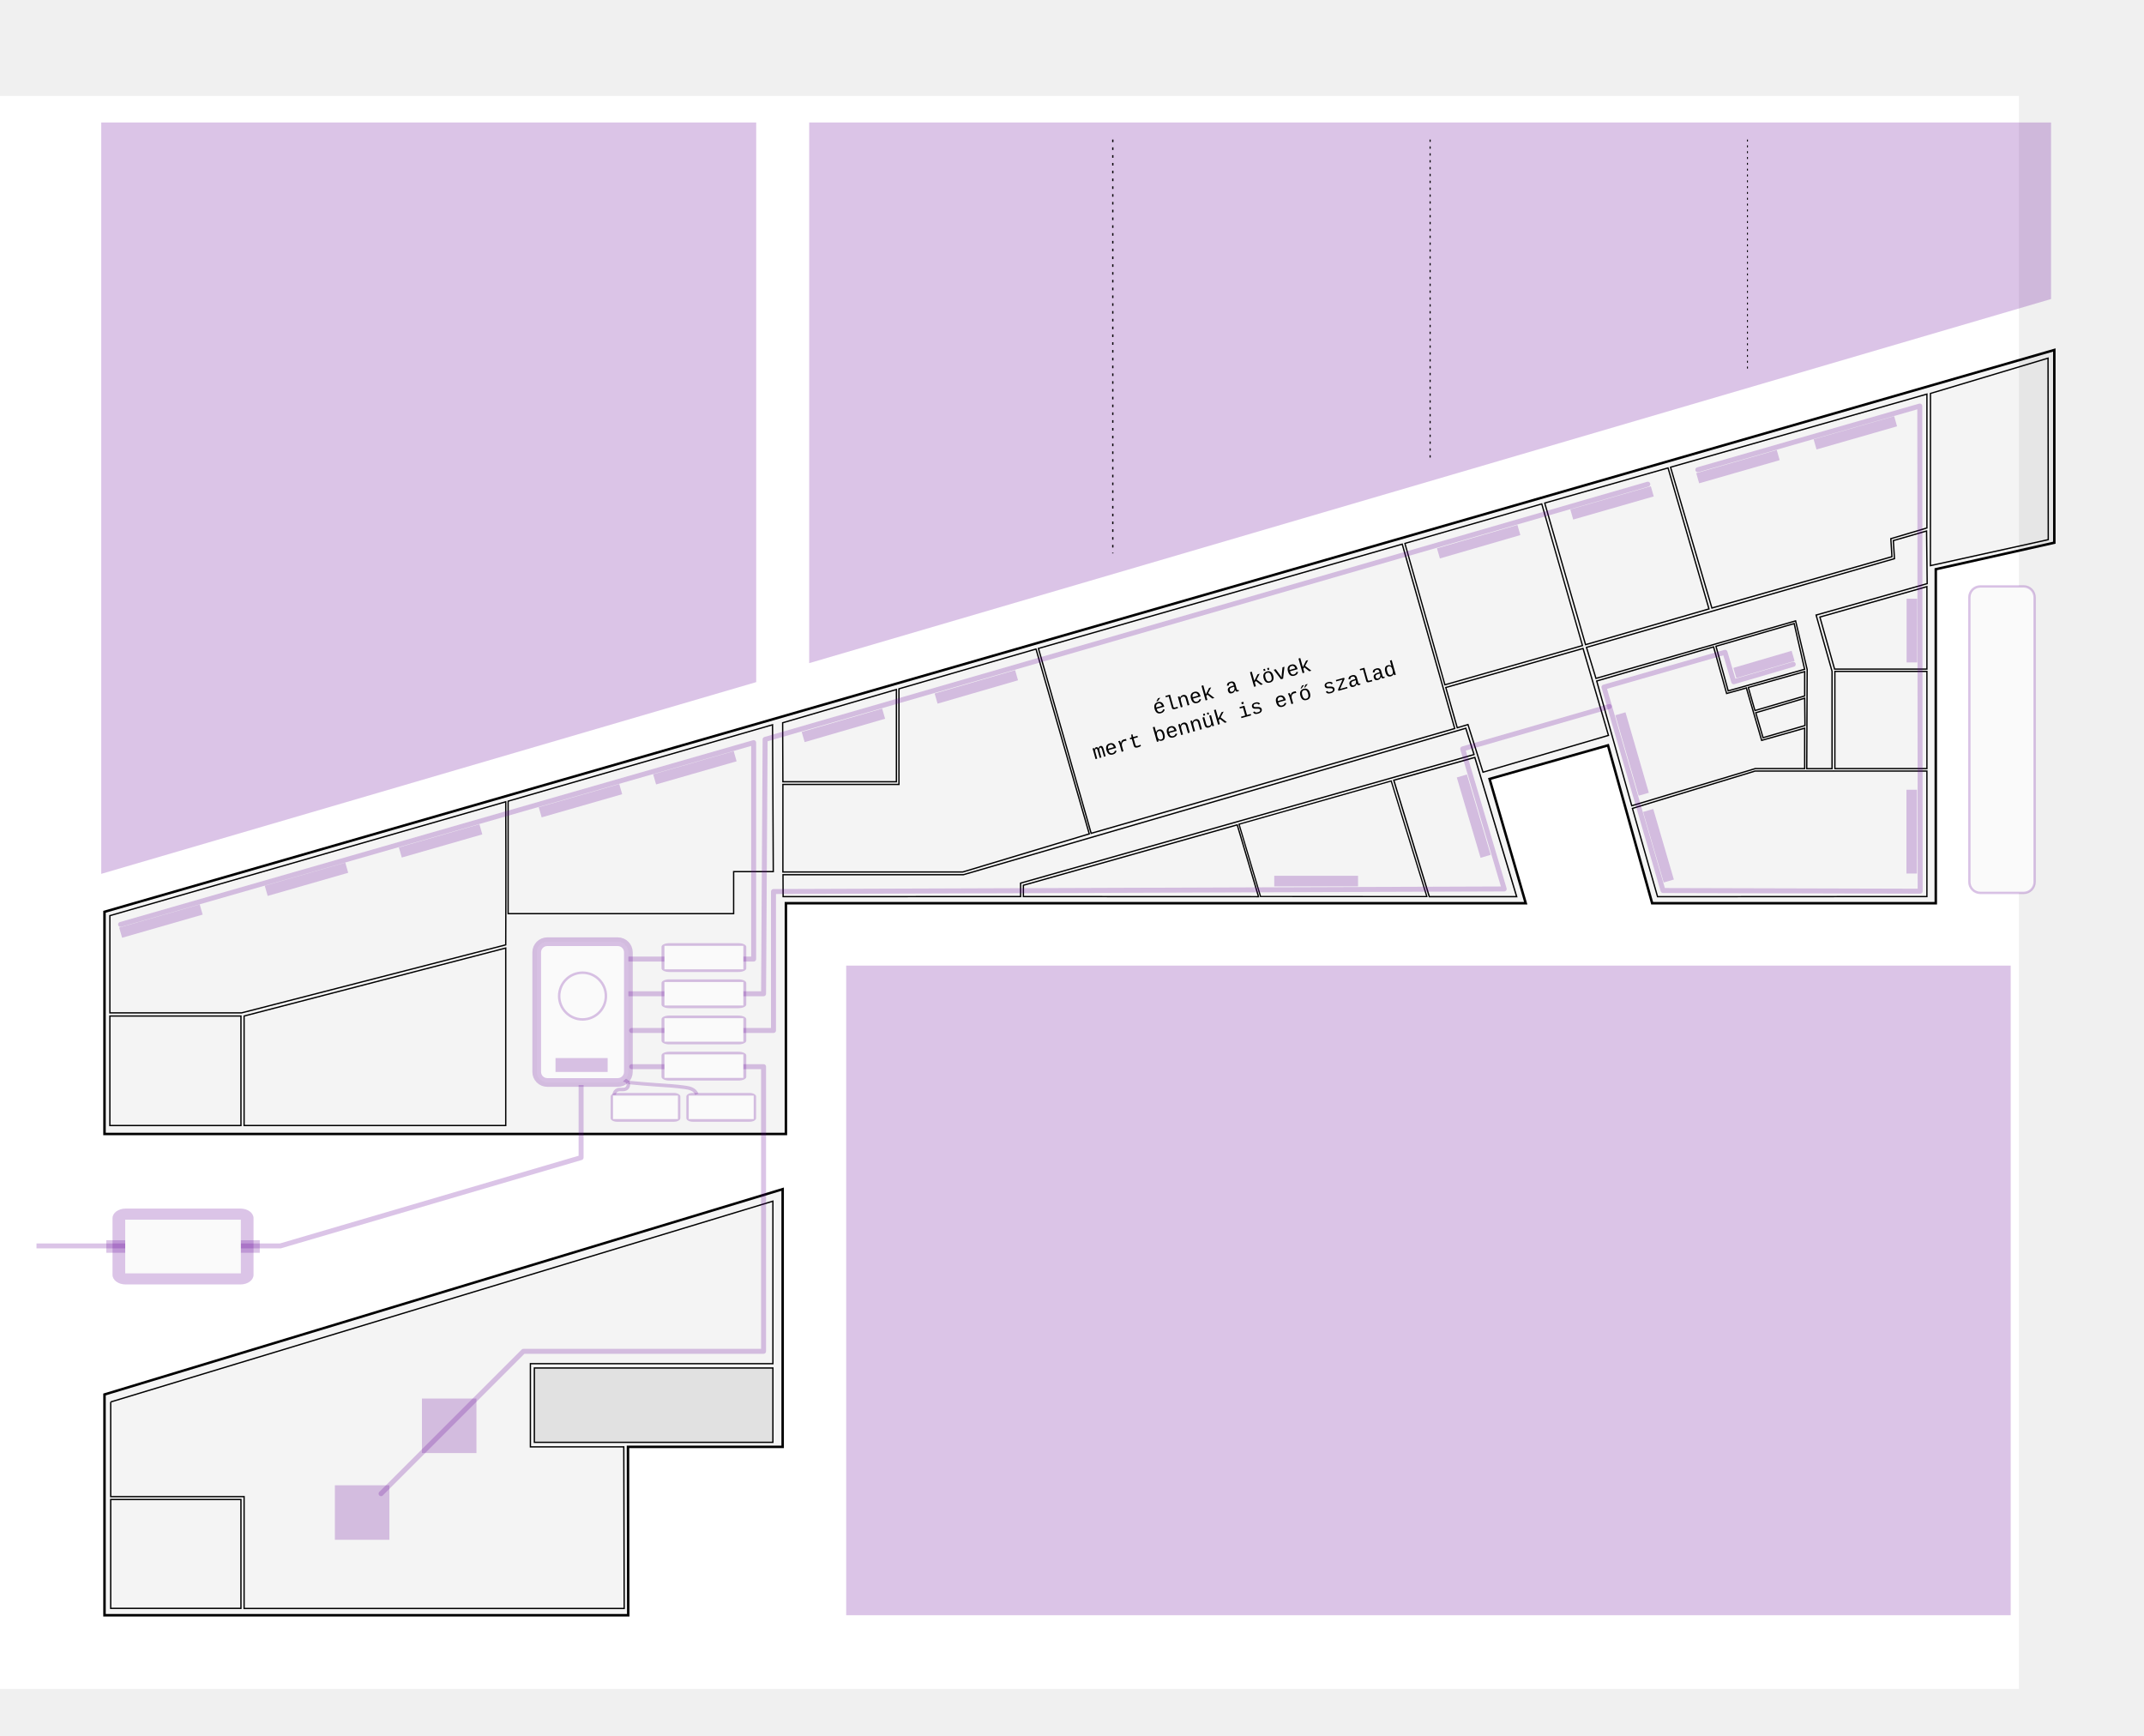
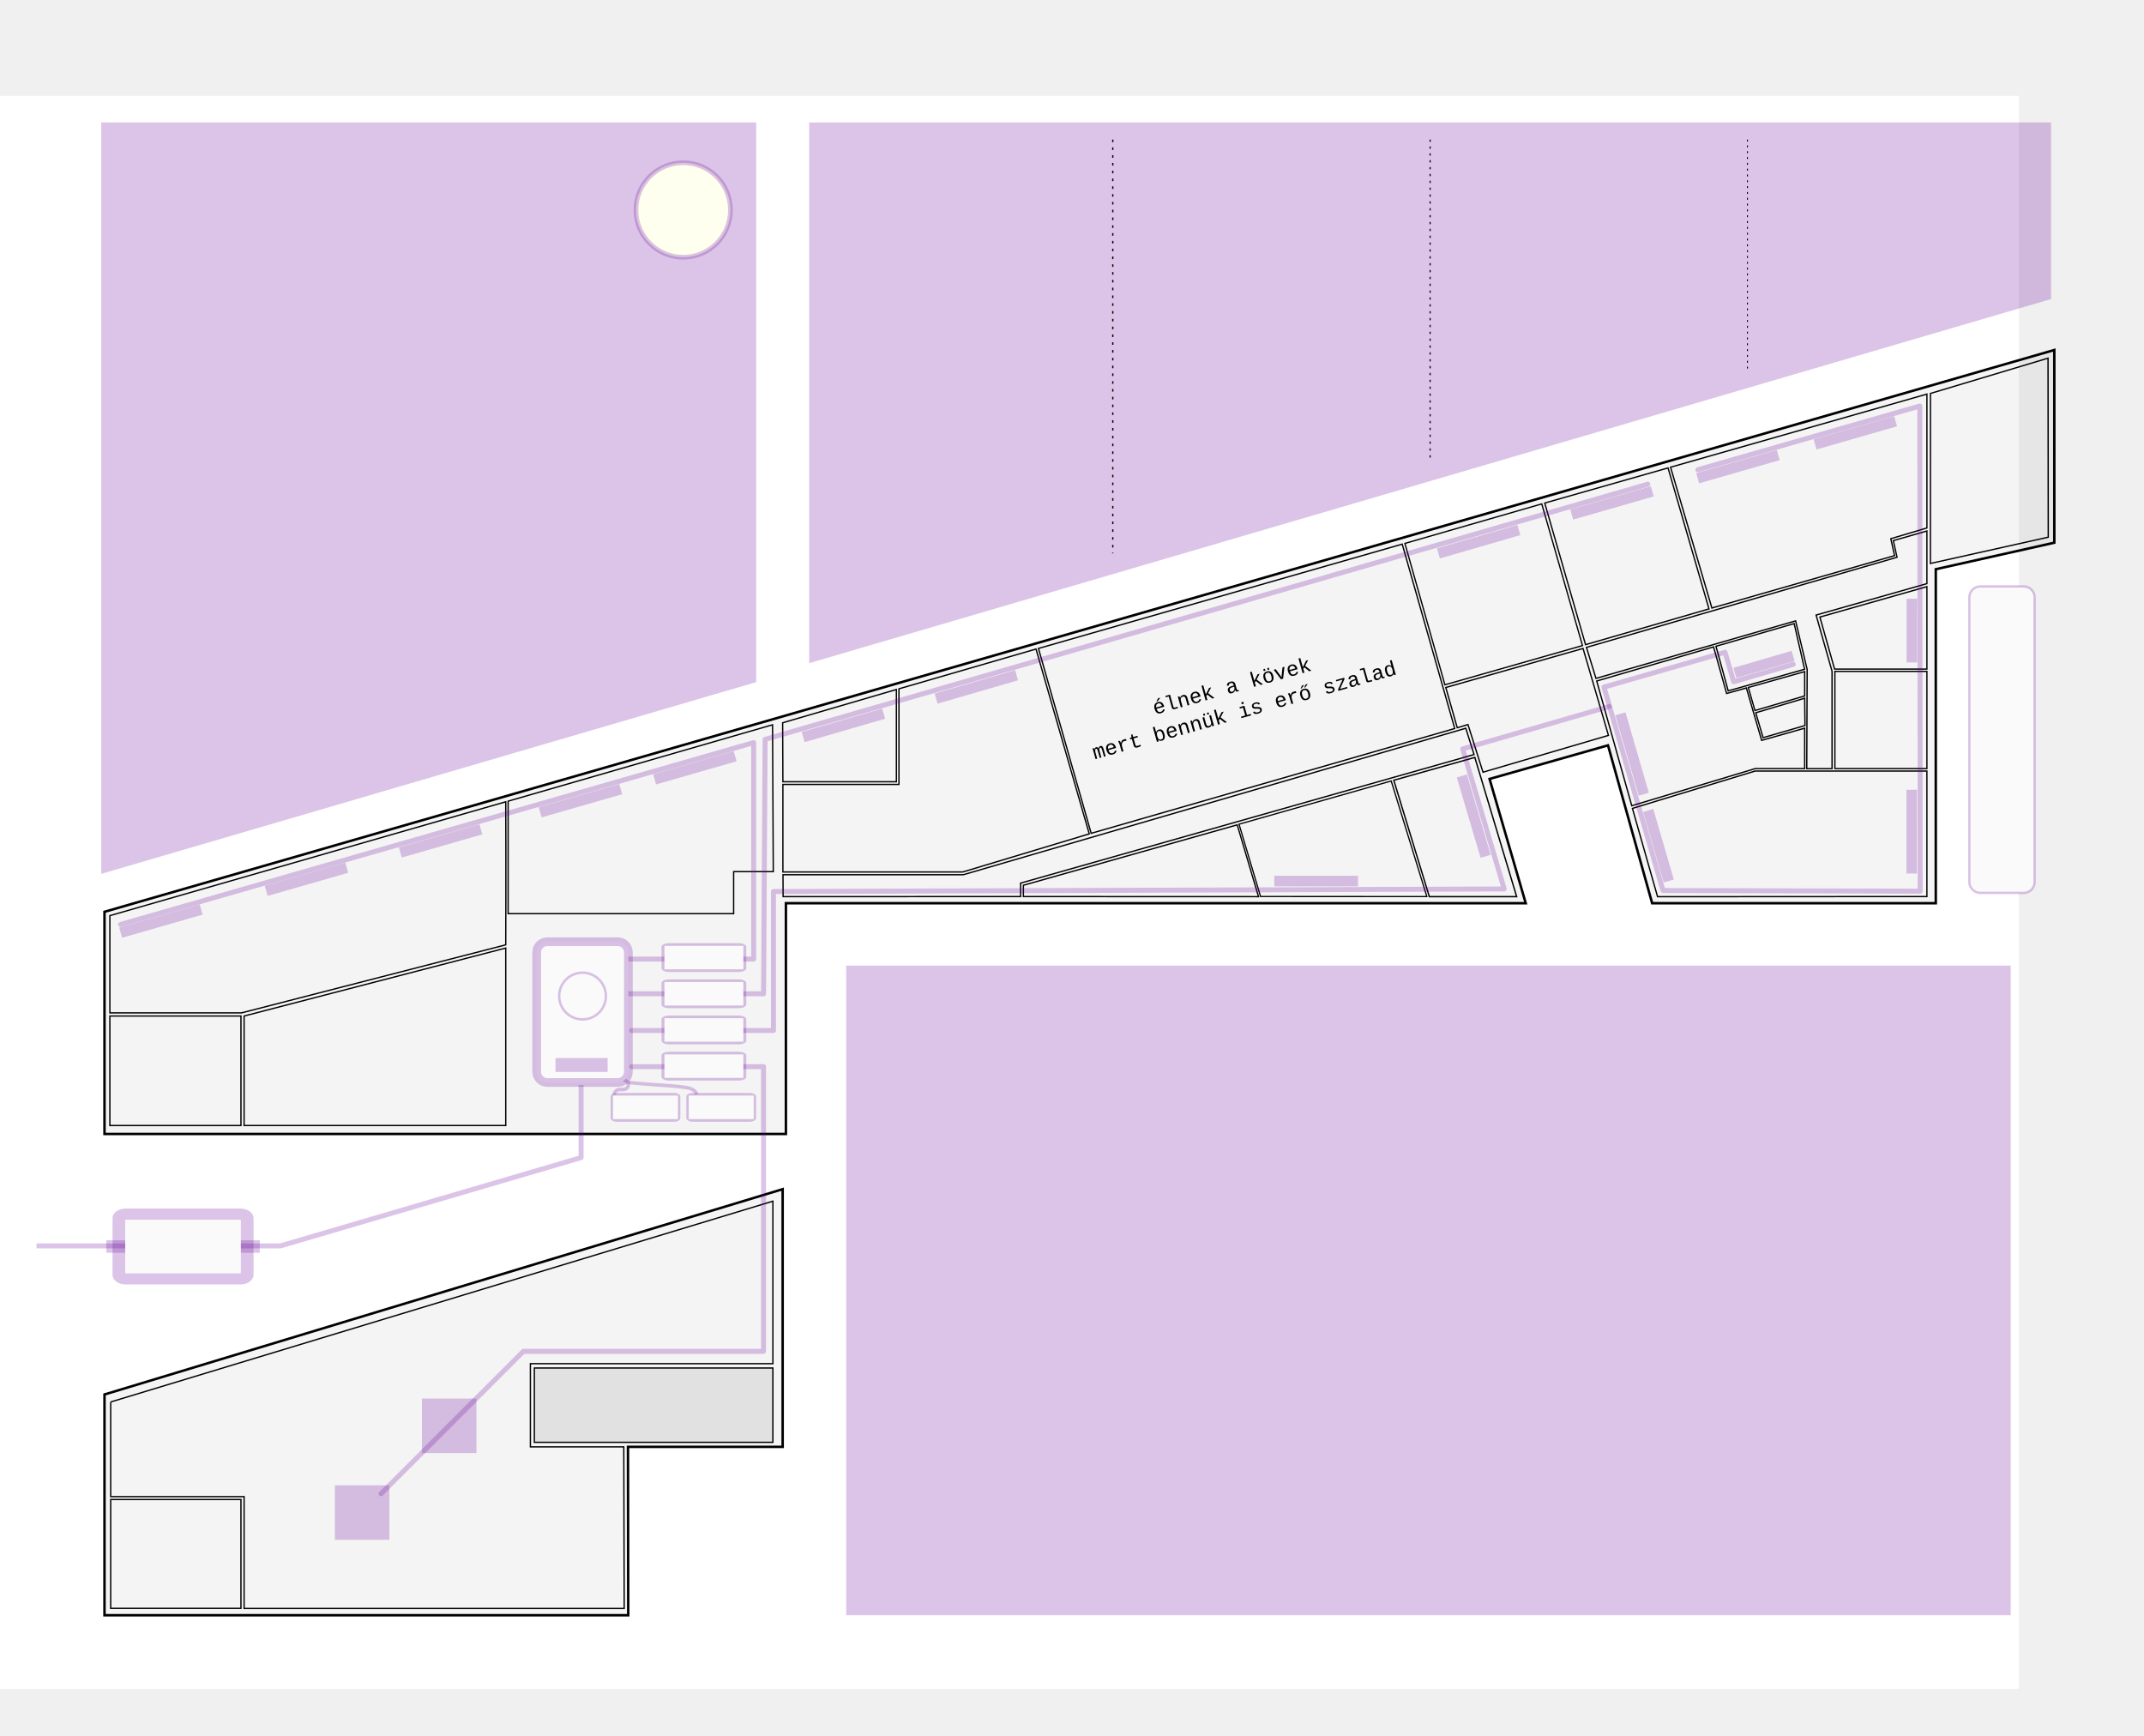
<svg xmlns="http://www.w3.org/2000/svg" width="432.435mm" height="350mm" viewBox="0 0 432.435 350" version="1.1" id="svg5">
  <defs id="defs2">
    </defs>
  <g id="drawing" transform="translate(87.61958,-48.61679)" style="display:inline">
    <rect style="display:inline;opacity:1;fill:#ffffff;fill-opacity:1;stroke:none;stroke-width:0.47;stroke-linecap:butt;stroke-linejoin:round;stroke-miterlimit:4;stroke-dasharray:0.47, 3.759;stroke-dashoffset:0;stroke-opacity:1;stop-color:#000000" id="rect78717" width="416.761" height="321.272" x="-97.173" y="67.955" class="clickthrough" />
    <rect style="opacity:1;fill:#fafafa;fill-opacity:1;stroke:#660099;stroke-width:0.477;stroke-linecap:round;stroke-linejoin:round;stroke-miterlimit:4;stroke-dasharray:none;stroke-opacity:0.231;stop-color:#000000" id="rect4922" width="13.162" height="61.81" x="309.59" y="166.878" ry="2.213" />
    <path style="fill:#000000;fill-opacity:0.045;stroke:#000000;stroke-width:0.5;stroke-linecap:butt;stroke-linejoin:miter;stroke-miterlimit:4;stroke-dasharray:none;stroke-opacity:1" d="m -66.544,232.498 1.9e-4,44.81 h 137.438 l 2.6e-4,-46.537 149.22,1.2e-4 -7.295,-25.065 23.888,-6.778 8.905,31.842 h 57.206 v -67.358 l 23.907,-5.349 v -38.862 z" id="envelope_emelet" />
    <g id="g2208" style="fill:none;stroke:#660099;stroke-opacity:0.231" transform="translate(0,-1.5875)">
      <path style="fill:none;stroke:#660099;stroke-width:0.7;stroke-linecap:butt;stroke-linejoin:miter;stroke-miterlimit:4;stroke-dasharray:none;stroke-opacity:0.231" d="m 38.092,268.038 c 0.216,-0.021 0.438,0.037 0.617,0.16 0.179,0.123 0.312,0.31 0.371,0.519 0.058,0.209 0.041,0.438 -0.048,0.636 -0.089,0.198 -0.25,0.362 -0.445,0.456 -0.252,0.122 -0.543,0.124 -0.823,0.118 -0.28,-0.006 -0.568,-0.018 -0.83,0.081 -0.198,0.074 -0.372,0.211 -0.491,0.385 -0.119,0.174 -0.184,0.386 -0.182,0.597" id="path1031" />
      <path style="fill:none;fill-opacity:1;stroke:#660099;stroke-width:0.7;stroke-linecap:butt;stroke-linejoin:miter;stroke-miterlimit:4;stroke-dasharray:none;stroke-opacity:0.231" d="m 39.121,268.506 c 1.913,0.189 3.828,0.349 5.746,0.482 1.874,0.129 3.752,0.232 5.612,0.495 0.487,0.069 0.98,0.151 1.426,0.358 0.223,0.104 0.433,0.239 0.609,0.41 0.177,0.171 0.319,0.38 0.402,0.611 0.003,0.007 0.005,0.015 0.008,0.022" id="path1035" />
    </g>
    <path style="fill:#000000;fill-opacity:0.045;stroke:#000000;stroke-width:0.5;stroke-linecap:butt;stroke-linejoin:miter;stroke-miterlimit:4;stroke-dasharray:none;stroke-opacity:1" d="m -66.544,329.841 136.783,-41.404 v 51.967 H 39.042 l 0.051,33.958 -105.637,-4e-4 z" id="envelope_foldszint" />
    <path style="fill:#660099;fill-opacity:0.231;stroke:none;stroke-width:0.265px;stroke-linecap:butt;stroke-linejoin:miter;stroke-opacity:1" d="M 75.588,182.353 V 73.313 l 250.482,-2.96e-4 v 35.611 z" id="path91226" class="clickthrough" />
    <rect style="display:inline;opacity:0;fill:#660099;fill-opacity:0.231;stroke:none;stroke-width:1.314;stroke-linecap:butt;stroke-linejoin:round;stroke-miterlimit:4;stroke-dasharray:none;stroke-dashoffset:0;stroke-opacity:0.231;stop-color:#000000" id="rect93623-7" width="58.473" height="31.883" x="267.598" y="73.312" />
    <rect style="display:inline;opacity:0;fill:#660099;fill-opacity:0.231;stroke:none;stroke-width:1.652;stroke-linecap:butt;stroke-linejoin:round;stroke-miterlimit:4;stroke-dasharray:none;stroke-dashoffset:0;stroke-opacity:0.231;stop-color:#000000" id="rect93623-9" width="58.473" height="50.375" x="203.594" y="73.313" />
    <rect style="display:inline;opacity:0;fill:#660099;fill-opacity:0.231;stroke:none;stroke-width:1.933;stroke-linecap:butt;stroke-linejoin:round;stroke-miterlimit:4;stroke-dasharray:none;stroke-dashoffset:0;stroke-opacity:0.231;stop-color:#000000" id="rect93623-6" width="58.473" height="68.96" x="139.591" y="73.313" />
    <rect style="opacity:0;fill:#660099;fill-opacity:0.231;stroke:none;stroke-width:2.178;stroke-linecap:butt;stroke-linejoin:round;stroke-miterlimit:4;stroke-dasharray:none;stroke-dashoffset:0;stroke-opacity:0.231;stop-color:#000000" id="rect93623" width="58.473" height="87.577" x="75.588" y="73.313" />
    <path style="fill:#660099;fill-opacity:0.231;stroke:none;stroke-width:0.265px;stroke-linecap:butt;stroke-linejoin:miter;stroke-opacity:1" d="M 64.905,73.313 H -67.199 V 224.848 L 64.905,186.179 Z" id="path92253" />
    <g id="g2723">
      <path style="display:inline;fill:none;stroke:#000000;stroke-width:0.262;stroke-linecap:butt;stroke-linejoin:miter;stroke-miterlimit:4;stroke-dasharray:0.524, 1.048;stroke-dashoffset:0;stroke-opacity:1" d="M 136.826,76.762 V 160.214" id="path942" />
      <path style="display:inline;fill:none;stroke:#000000;stroke-width:0.231;stroke-linecap:butt;stroke-linejoin:miter;stroke-miterlimit:4;stroke-dasharray:0.461, 0.923;stroke-dashoffset:0;stroke-opacity:1" d="M 200.829,76.762 V 141.429" id="path942-6" />
      <path style="display:inline;fill:none;stroke:#000000;stroke-width:0.196;stroke-linecap:butt;stroke-linejoin:miter;stroke-miterlimit:4;stroke-dasharray:0.391, 0.783;stroke-dashoffset:0;stroke-opacity:1" d="M 264.832,76.762 V 123.305" id="path942-6-3" />
    </g>
    <path style="display:inline;fill:#660099;fill-opacity:0.231;stroke:none;stroke-width:0.256;stroke-linecap:butt;stroke-linejoin:miter;stroke-miterlimit:4;stroke-dasharray:0.256, 3.074;stroke-dashoffset:0;stroke-opacity:1" d="M 317.927,243.35 H 83.054 v 131.012 H 317.927 Z" id="graph" />
    <rect style="display:inline;fill:#660099;fill-opacity:0.231;stroke:none;stroke-width:0.081;stroke-linecap:butt;stroke-linejoin:round;stroke-miterlimit:4;stroke-dasharray:none;stroke-dashoffset:0;stroke-opacity:1;stop-color:#000000" id="rect41701-4" width="30.954" height="2.526" x="-66.18" y="298.739" rx="0" ry="0" />
    <path style="fill:none;stroke:#660099;stroke-width:1;stroke-linecap:butt;stroke-linejoin:round;stroke-miterlimit:4;stroke-dasharray:none;stroke-opacity:0.231" d="m 29.583,267.445 v 14.627 l -60.654,17.807 h -49.188" id="path43866" />
    <rect style="display:inline;fill:#660099;fill-opacity:0.231;stroke:none;stroke-width:0.125;stroke-linecap:round;stroke-linejoin:round;stroke-miterlimit:4;stroke-dasharray:none;stroke-dashoffset:0;stroke-opacity:1;stop-color:#000000" id="rect14422-5" width="28.44" height="15.302" x="-64.923" y="292.351" rx="2.626" ry="1.935" />
    <rect style="display:inline;opacity:1;fill:#fafafa;fill-opacity:1;stroke:none;stroke-width:0.145;stroke-linecap:butt;stroke-linejoin:round;stroke-miterlimit:4;stroke-dasharray:none;stroke-dashoffset:0;stroke-opacity:1;stop-color:#000000" id="rect41701" width="23.323" height="10.824" x="-62.365" y="294.59" rx="0" ry="0" />
    <text xml:space="preserve" style="font-style:normal;font-weight:normal;font-size:4.233px;line-height:1.25;font-family:sans-serif;display:inline;fill:#000000;fill-opacity:1;stroke:none;stroke-width:0.265" x="108.074" y="224.885" id="text4804" transform="rotate(-15.7019)" class="clickthrough">
      <tspan id="tspan4802" style="font-style:normal;font-variant:normal;font-weight:normal;font-stretch:normal;font-size:4.233px;font-family:'Courier New';-inkscape-font-specification:'Courier New';text-align:center;text-anchor:middle;stroke-width:0.265" x="108.074" y="224.885">élnek a kövek</tspan>
      <tspan style="font-style:normal;font-variant:normal;font-weight:normal;font-stretch:normal;font-size:4.233px;font-family:'Courier New';-inkscape-font-specification:'Courier New';text-align:center;text-anchor:middle;stroke-width:0.265" x="108.074" y="230.272" id="tspan8358">mert bennük is erő szalad</tspan>
    </text>
    <path style="fill:none;stroke:#000000;stroke-width:0.265px;stroke-linecap:butt;stroke-linejoin:miter;stroke-opacity:1" d="m 195.203,158.354 -73.374,21.036 10.633,37.284 73.328,-21.14 z" id="room_11" data-room-id="11" />
    <path style="fill:none;fill-opacity:0.08;stroke:#000000;stroke-width:0.265px;stroke-linecap:butt;stroke-linejoin:miter;stroke-opacity:1" d="m 161.923,214.966 -43.129,12.183 v 2.277 l 47.422,0.018 z" id="room_27" data-room-id="27" />
-     <path style="fill:none;fill-opacity:0.08;stroke:#000000;stroke-width:0.265px;stroke-linecap:butt;stroke-linejoin:miter;stroke-opacity:1" d="m 279.446,173.059 21.583,-6.136 v 16.636 h -18.623 z" id="room_16" data-room-id="16" />
+     <path style="fill:none;fill-opacity:0.08;stroke:#000000;stroke-width:0.265px;stroke-linecap:butt;stroke-linejoin:miter;stroke-opacity:1" d="m 279.446,173.059 21.583,-6.136 v 16.636 h -18.624 z" id="room_16" data-room-id="16" />
    <path style="fill:none;stroke:#000000;stroke-width:0.265px;stroke-linecap:butt;stroke-linejoin:miter;stroke-opacity:1" d="m 70.33,229.438 -0.023,-4.42 h 36.385 l 101.331,-29.536 1.665,5.303 -91.461,25.93 v 2.712 z" id="room_24" data-room-id="24" />
    <path style="fill:none;stroke:#000000;stroke-width:0.265px;stroke-linecap:butt;stroke-linejoin:miter;stroke-opacity:1" d="m 236.799,196.92 -25.305,7.426 -3.031,-9.607 -2.162,0.646 -2.309,-8.12 27.681,-7.873 z" id="room_17" data-room-id="17" />
-     <path style="fill:none;stroke:#000000;stroke-width:0.265px;stroke-linecap:butt;stroke-linejoin:miter;stroke-opacity:1" d="m 300.964,155.702 0.117,10.617 -22.401,6.338 3.215,11.333 v 19.64 h -5.1 l 0.083,-19.993 -2.332,-9.806 -40.264,11.599 -1.917,-6.255 62.123,-17.895 -0.232,-3.638 z" id="room_25" data-room-id="25" />
+     <path style="fill:none;stroke:#000000;stroke-width:0.265px;stroke-linecap:butt;stroke-linejoin:miter;stroke-opacity:1" d="m 301.029,155.702 v 10.617 l -22.35,6.338 3.215,11.333 v 19.64 h -5.1 l 0.083,-19.993 -2.332,-9.806 -40.264,11.599 -1.917,-6.255 62.64,-18.176 -0.748,-3.357 z" id="room_25" data-room-id="25" />
    <path style="fill:none;fill-opacity:0.08;stroke:#000000;stroke-width:0.265px;stroke-linecap:butt;stroke-linejoin:miter;stroke-opacity:1" d="m 301.029,184.014 1e-5,19.61 h -18.562 v -19.61 z" id="szita_moso" data-temperature-rooms="[25,1,16]" />
    <path style="fill:none;fill-opacity:0.08;stroke:#000000;stroke-width:0.265px;stroke-linecap:butt;stroke-linejoin:miter;stroke-opacity:1" d="m 276.375,184.059 -11.368,3.199 1.336,4.652 10.032,-2.944 z" id="wc1" data-temperature-rooms="[13,25]" />
    <path style="fill:none;fill-opacity:0.08;stroke:#000000;stroke-width:0.265px;stroke-linecap:butt;stroke-linejoin:miter;stroke-opacity:1" d="m 276.375,189.428 0.058,5.508 -8.453,2.447 -1.469,-5.026 z" id="wc2" data-temperature-rooms="[13,25]" />
    <path style="fill:none;fill-opacity:0.08;stroke:#000000;stroke-width:0.265px;stroke-linecap:butt;stroke-linejoin:miter;stroke-opacity:1" d="m 274.254,174.374 -15.77,4.577 2.466,8.993 15.413,-4.358 z" id="ovi_wc" data-temperature-rooms="[13,25]" />
    <path style="display:inline;fill:none;fill-opacity:0.08;stroke:#000000;stroke-width:0.265;stroke-linecap:butt;stroke-linejoin:miter;stroke-miterlimit:4;stroke-dasharray:none;stroke-opacity:1" d="m 14.385,239.808 v 0 l -52.772,13.71 V 275.602 l 52.772,-4.2e-4 z" id="pult" />
    <path style="display:inline;fill:#000000;fill-opacity:0.08;stroke:#000000;stroke-width:0.265px;stroke-linecap:butt;stroke-linejoin:miter;stroke-opacity:1" d="m 68.271,324.5 v 14.989 h -48.113 v -14.989 z" id="lenti_wc" />
    <g id="g912">
-       <path style="display:inline;fill:none;stroke:#000000;stroke-width:0.265px;stroke-linecap:butt;stroke-linejoin:miter;stroke-opacity:1" d="m 249.325,142.838 8.335,28.402 36.318,-10.36 -0.228,-3.626 7.28,-2.161 v -26.997 z" id="room_2" data-room-id="2" />
+       <path style="display:inline;fill:none;stroke:#000000;stroke-width:0.265px;stroke-linecap:butt;stroke-linejoin:miter;stroke-opacity:1" d="m 249.325,142.838 8.335,28.402 36.838,-10.57 -0.748,-3.416 7.28,-2.161 -2.1e-4,-26.997 z" id="room_2" data-room-id="2" />
      <path style="fill:none;fill-opacity:0.08;stroke:#000000;stroke-width:0.265px;stroke-linecap:butt;stroke-linejoin:miter;stroke-opacity:1" d="m 241.5,211.112 -7.071,-25.156 23.571,-6.881 2.633,9.4 3.984,-1.121 3.079,10.574 8.679,-2.461 v 8.156 h -9.986 z" id="room_13" data-room-id="13" />
      <path style="display:inline;fill:none;stroke:#000000;stroke-width:0.265px;stroke-linecap:butt;stroke-linejoin:miter;stroke-opacity:1" d="m 241.632,211.646 24.746,-7.531 h 34.65 v 25.306 l -54.325,0.033 z" id="room_1" data-room-id="1" />
      <path style="display:inline;fill:none;stroke:#000000;stroke-width:0.263px;stroke-linecap:butt;stroke-linejoin:miter;stroke-opacity:1" d="m 223.944,150.065 24.872,-7.081 8.259,28.432 -24.897,7.212 z" id="room_3" data-room-id="3" />
      <path style="display:inline;fill:none;stroke:#000000;stroke-width:0.259px;stroke-linecap:butt;stroke-linejoin:miter;stroke-opacity:1" d="m 223.348,150.241 -27.604,7.966 8.067,28.512 27.748,-7.909 z" id="room_4" data-room-id="4" />
      <path style="display:inline;fill:none;stroke:#000000;stroke-width:0.275px;stroke-linecap:butt;stroke-linejoin:miter;stroke-opacity:1" d="m 193.501,205.969 16.345,-4.603 8.439,28.079 h -17.62 z" id="room_7" data-room-id="7" />
      <path style="display:inline;fill:none;stroke:#000000;stroke-width:0.247px;stroke-linecap:butt;stroke-linejoin:miter;stroke-opacity:1" d="m 192.982,206.118 -30.694,8.717 4.339,14.581 33.543,0.012 z" id="room_6" data-room-id="6" />
      <path style="fill:none;stroke:#000000;stroke-width:0.265px;stroke-linecap:butt;stroke-linejoin:miter;stroke-opacity:1" d="m 121.338,179.509 10.74,37.276 -25.516,7.685 H 70.286 l 2.6e-4,-17.656 h 23.409 v -19.284 z" id="room_5" data-room-id="5" />
      <path style="display:inline;fill:none;stroke:#000000;stroke-width:0.265px;stroke-linecap:butt;stroke-linejoin:miter;stroke-opacity:1" d="m 93.18,187.669 v 18.598 H 70.286 l -0.047,-11.888 z" id="room_12" data-room-id="12" />
      <path style="fill:none;stroke:#000000;stroke-width:0.265px;stroke-linecap:butt;stroke-linejoin:miter;stroke-opacity:1" d="m 68.346,224.399 -0.149,-29.618 -53.33,15.41 v 22.688 h 45.486 l 4.94e-4,-8.48 z" id="room_8" data-room-id="8" />
      <path style="fill:none;stroke:#000000;stroke-width:0.265px;stroke-linecap:butt;stroke-linejoin:miter;stroke-opacity:1" d="m 14.385,210.313 -79.843,22.964 v 19.607 h 26.56 l 53.283,-13.721 c 0,0 0.062,-14.952 -1.64e-4,-28.849 z" id="room_9" data-room-id="9" />
      <path style="fill:none;stroke:#000000;stroke-width:0.265px;stroke-linecap:butt;stroke-linejoin:miter;stroke-opacity:1" d="m -65.267,331.342 133.538,-40.484 v 32.772 h -48.913 v 16.774 h 18.837 l 0.083,32.587 -76.665,4.8e-4 v -22.556 h -26.905 v -19.093" id="room_10" data-room-id="10" />
    </g>
    <path style="fill:none;stroke:#660099;stroke-width:1;stroke-linecap:round;stroke-linejoin:round;stroke-miterlimit:4;stroke-dasharray:none;stroke-opacity:0.231" d="m 39.272,242.029 25.118,-7e-5 V 198.381 l -127.688,36.669" id="path6552" class="clickthrough" />
    <path style="display:inline;fill:none;stroke:#660099;stroke-width:1;stroke-linecap:round;stroke-linejoin:round;stroke-miterlimit:4;stroke-dasharray:none;stroke-opacity:0.231" d="M 39.248,249.029 H 66.39 l 0.31,-51.302 178.035,-51.463" id="path5000" class="clickthrough" />
    <path style="fill:none;stroke:#660099;stroke-width:1;stroke-linecap:round;stroke-linejoin:round;stroke-miterlimit:4;stroke-dasharray:none;stroke-opacity:0.231" d="m 254.823,143.351 44.77,-12.849 0.079,97.843 -51.874,-0.14 -11.906,-41.018 24.416,-7.023 1.757,5.943 12.006,-3.52" id="path1049" />
    <path style="fill:none;stroke:#660099;stroke-width:1;stroke-linecap:round;stroke-linejoin:round;stroke-miterlimit:4;stroke-dasharray:none;stroke-opacity:0.231" d="m 39.777,256.437 28.613,-3.3e-4 1.87e-4,-28.026 147.382,-0.518 -8.374,-28.247 29.575,-8.547" id="path6020" class="clickthrough" />
    <path style="fill:none;stroke:#660099;stroke-width:1;stroke-linecap:round;stroke-linejoin:round;stroke-miterlimit:4;stroke-dasharray:none;stroke-opacity:0.231" d="m 39.801,263.729 26.589,-4.1e-4 v 4.947 52.461 l -48.441,4.1e-4 -28.707,28.707" id="path7279" class="clickthrough" />
    <g id="cycle4_radiators" transform="translate(-4.233333,4.233333)" class="clickthrough">
      <rect style="opacity:1;fill:#660099;fill-opacity:0.231;stroke:none;stroke-width:0.215;stroke-linecap:butt;stroke-linejoin:round;stroke-miterlimit:4;stroke-dasharray:none;stroke-dashoffset:0;stroke-opacity:0.231;stop-color:#000000" id="trafohaz_radiator_2" width="10.995" height="10.995" x="-15.842" y="343.921" />
      <rect style="display:inline;fill:#660099;fill-opacity:0.231;stroke:none;stroke-width:0.215;stroke-linecap:butt;stroke-linejoin:round;stroke-miterlimit:4;stroke-dasharray:none;stroke-dashoffset:0;stroke-opacity:0.231;stop-color:#000000" id="trafohaz_radiator_1" width="10.995" height="10.995" x="1.713" y="326.428" />
    </g>
    <g id="cycle3_radiators" class="clickthrough" transform="translate(0.2305368,1.5875)">
      <rect style="display:inline;fill:#660099;fill-opacity:0.231;stroke:none;stroke-width:0.215;stroke-linecap:butt;stroke-linejoin:round;stroke-miterlimit:4;stroke-dasharray:none;stroke-dashoffset:0;stroke-opacity:0.231;stop-color:#000000" id="kisterem_radiator_2" width="16.898" height="2.128" x="-13.937" y="207.4" ry="0" transform="rotate(-16.0342)" />
      <rect style="display:inline;fill:#660099;fill-opacity:0.231;stroke:none;stroke-width:0.215;stroke-linecap:butt;stroke-linejoin:round;stroke-miterlimit:4;stroke-dasharray:none;stroke-dashoffset:0;stroke-opacity:0.231;stop-color:#000000" id="kisterem_radiator_1" width="16.898" height="2.128" x="-37.952" y="207.406" ry="0" transform="rotate(-16.0342)" />
      <rect style="display:inline;fill:#660099;fill-opacity:0.231;stroke:none;stroke-width:0.215;stroke-linecap:butt;stroke-linejoin:round;stroke-miterlimit:4;stroke-dasharray:none;stroke-dashoffset:0;stroke-opacity:0.231;stop-color:#000000" id="vendegter_radiator_3" width="16.898" height="2.128" x="-67.303" y="207.401" ry="0" transform="rotate(-16.0342)" />
      <rect style="display:inline;fill:#660099;fill-opacity:0.231;stroke:none;stroke-width:0.215;stroke-linecap:butt;stroke-linejoin:round;stroke-miterlimit:4;stroke-dasharray:none;stroke-dashoffset:0;stroke-opacity:0.231;stop-color:#000000" id="vendegter_radiator_2" width="16.898" height="2.128" x="-95.438" y="207.37" ry="0" transform="rotate(-16.0342)" />
      <rect style="display:inline;fill:#660099;fill-opacity:0.231;stroke:none;stroke-width:0.215;stroke-linecap:butt;stroke-linejoin:round;stroke-miterlimit:4;stroke-dasharray:none;stroke-dashoffset:0;stroke-opacity:0.231;stop-color:#000000" id="vendegter_radiator_1" width="16.898" height="2.128" x="-125.985" y="207.369" ry="0" transform="rotate(-16.0342)" />
    </g>
    <g id="cycle1_radiators" class="clickthrough" style="display:inline">
      <rect style="display:inline;fill:#660099;fill-opacity:0.231;stroke:none;stroke-width:0.202;stroke-linecap:butt;stroke-linejoin:round;stroke-miterlimit:4;stroke-dasharray:none;stroke-dashoffset:0;stroke-opacity:0.231;stop-color:#000000" id="oktopusz_szita_radiator_2" data-location-id="oktopusz_szita" data-probes="[]" data-trvs="[&quot;79&quot;]" width="14.824" height="2.128" x="272.182" y="-176.618" ry="0" transform="rotate(73.72126)" />
      <rect style="display:inline;fill:#660099;fill-opacity:0.231;stroke:none;stroke-width:0.215;stroke-linecap:butt;stroke-linejoin:round;stroke-miterlimit:4;stroke-dasharray:none;stroke-dashoffset:0;stroke-opacity:0.231;stop-color:#000000" id="oktopusz_szita_radiator_1" data-trvs="[&quot;77&quot;]" width="16.898" height="2.128" x="207.881" y="-299.028" ry="0" transform="rotate(90)" />
      <rect style="display:inline;fill:#660099;fill-opacity:0.231;stroke:none;stroke-width:0.215;stroke-linecap:butt;stroke-linejoin:round;stroke-miterlimit:4;stroke-dasharray:none;stroke-dashoffset:0;stroke-opacity:0.231;stop-color:#000000" id="golyafeszek_radiator_1" data-location-id="golyafeszek" data-probes="[&quot;ovi_radiatorok_shelly/temperature:100&quot;,&quot;ovi_radiatorok_shelly/temperature:101&quot;]" data-trvs="[&quot;71&quot;]" width="16.898" height="2.128" x="229.459" y="208.713" ry="0" transform="rotate(-16.0342)" />
      <rect style="display:inline;fill:#660099;fill-opacity:0.231;stroke:none;stroke-width:0.215;stroke-linecap:butt;stroke-linejoin:round;stroke-miterlimit:4;stroke-dasharray:none;stroke-dashoffset:0;stroke-opacity:0.231;stop-color:#000000" id="golyafeszek_radiator_2" data-location-id="golyafeszek" data-probes="[&quot;ovi_radiatorok_shelly/temperature:102&quot;,&quot;ovi_radiatorok_shelly/temperature:103&quot;]" data-trvs="[&quot;75&quot;]" width="16.898" height="2.128" x="204.819" y="208.732" ry="0" transform="rotate(-16.0342)" />
      <rect style="display:inline;fill:#660099;fill-opacity:0.231;stroke:none;stroke-width:0.183;stroke-linecap:butt;stroke-linejoin:round;stroke-miterlimit:4;stroke-dasharray:none;stroke-dashoffset:0;stroke-opacity:0.231;stop-color:#000000" id="golyafeszek_wc_radiator_1" width="12.244" height="2.128" x="199.997" y="249.529" ry="0" transform="matrix(0.959728,-0.2809309,0.2807371,0.9597847,0,0)" />
      <rect style="display:inline;fill:#660099;fill-opacity:0.231;stroke:none;stroke-width:0.215;stroke-linecap:butt;stroke-linejoin:round;stroke-miterlimit:4;stroke-dasharray:none;stroke-dashoffset:0;stroke-opacity:0.231;stop-color:#000000" id="gepmuhely_radiator_1" data-trvs="[&quot;57&quot;]" width="16.898" height="2.128" x="251.623" y="-177.097" ry="0" transform="rotate(73.80998)" />
      <rect style="display:inline;fill:#660099;fill-opacity:0.231;stroke:none;stroke-width:0.188;stroke-linecap:butt;stroke-linejoin:round;stroke-miterlimit:4;stroke-dasharray:none;stroke-dashoffset:0;stroke-opacity:0.231;stop-color:#000000" id="kistargyalo_radiator_1" width="12.853" height="2.128" x="169.357" y="-299.062" ry="0" transform="rotate(90)" />
      <rect style="display:inline;fill:#660099;fill-opacity:0.231;stroke:none;stroke-width:0.215;stroke-linecap:butt;stroke-linejoin:round;stroke-miterlimit:4;stroke-dasharray:none;stroke-dashoffset:0;stroke-opacity:0.231;stop-color:#000000" id="golyairoda_radiator_1" data-trvs="[&quot;65&quot;]" width="16.898" height="2.128" x="255.466" y="-141.601" ry="0" transform="rotate(73.52075)" />
      <rect style="opacity:1;fill:#660099;fill-opacity:0.231;stroke:none;stroke-width:0.215;stroke-linecap:butt;stroke-linejoin:round;stroke-miterlimit:4;stroke-dasharray:none;stroke-dashoffset:0;stroke-opacity:0.231;stop-color:#000000" id="studio_radiator_1" data-trvs="[&quot;69&quot;]" width="16.898" height="2.128" x="169.392" y="225.243" ry="0" />
    </g>
    <g id="cycle2_radiators" class="clickthrough">
      <rect style="display:inline;fill:#660099;fill-opacity:0.231;stroke:none;stroke-width:0.215;stroke-linecap:butt;stroke-linejoin:round;stroke-miterlimit:4;stroke-dasharray:none;stroke-dashoffset:0;stroke-opacity:0.231;stop-color:#000000" id="merce_radiator_1" data-trvs="[&quot;63&quot;]" width="16.898" height="2.128" x="44.34" y="209.133" ry="0" transform="rotate(-16.19002)" />
      <rect style="display:inline;fill:#660099;fill-opacity:0.231;stroke:none;stroke-width:0.215;stroke-linecap:butt;stroke-linejoin:round;stroke-miterlimit:4;stroke-dasharray:none;stroke-dashoffset:0;stroke-opacity:0.231;stop-color:#000000" id="merce_targyalo_radiator_1" data-display-label="Diós Edit" data-trvs="[&quot;53&quot;]" width="16.898" height="2.128" x="16.429" y="209.104" ry="0" transform="rotate(-16.19002)" />
      <rect style="display:inline;fill:#660099;fill-opacity:0.231;stroke:none;stroke-width:0.215;stroke-linecap:butt;stroke-linejoin:round;stroke-miterlimit:4;stroke-dasharray:none;stroke-dashoffset:0;stroke-opacity:0.231;stop-color:#000000" id="pk_radiator_1" data-trvs="[&quot;42&quot;]" width="16.898" height="2.128" x="178.386" y="208.742" ry="0" transform="rotate(-16.0342)" />
      <rect style="display:inline;fill:#660099;fill-opacity:0.231;stroke:none;stroke-width:0.215;stroke-linecap:butt;stroke-linejoin:round;stroke-miterlimit:4;stroke-dasharray:none;stroke-dashoffset:0;stroke-opacity:0.231;stop-color:#000000" id="szgk_radiator_1" data-trvs="[&quot;59&quot;]" width="16.898" height="2.128" x="149.803" y="209.262" ry="0" transform="rotate(-16.19002)" />
    </g>
    <rect style="opacity:1;fill:#fafafa;fill-opacity:1;stroke:#660099;stroke-width:1.755;stroke-linecap:round;stroke-linejoin:round;stroke-miterlimit:4;stroke-dasharray:none;stroke-dashoffset:0;stroke-opacity:0.231;stop-color:#000000" id="rect14620" width="18.49" height="28.387" x="20.631" y="238.532" ry="2.14" />
    <rect style="opacity:1;fill:#660099;fill-opacity:0.231;stroke:none;stroke-width:0.204;stroke-linecap:round;stroke-linejoin:round;stroke-miterlimit:4;stroke-dasharray:none;stroke-dashoffset:0;stroke-opacity:0.79;stop-color:#000000" id="rect14422" width="10.515" height="2.803" x="24.427" y="261.996" class="clickthrough" />
    <circle style="display:inline;fill:none;fill-opacity:0.231;stroke:#660099;stroke-width:0.5;stroke-linecap:butt;stroke-linejoin:round;stroke-miterlimit:4;stroke-dasharray:none;stroke-dashoffset:0;stroke-opacity:0.231;stop-color:#000000" id="path79704-9" cx="29.876" cy="249.491" r="4.713" class="clickthrough" />
    <rect style="display:inline;fill:#660099;fill-opacity:0.231;stroke:none;stroke-width:0.06;stroke-linecap:round;stroke-linejoin:round;stroke-miterlimit:4;stroke-dasharray:none;stroke-dashoffset:0;stroke-opacity:1;stop-color:#000000" id="rect14422-5-7" width="17.096" height="5.811" x="45.805" y="238.826" rx="1.579" ry="0.735" />
    <rect style="display:inline;fill:#fafafa;fill-opacity:1;stroke:none;stroke-width:0.079;stroke-linecap:butt;stroke-linejoin:round;stroke-miterlimit:4;stroke-dasharray:none;stroke-dashoffset:0;stroke-opacity:1;stop-color:#000000" id="rect41701-6" width="15.917" height="4.736" x="46.395" y="239.364" rx="0" ry="0" />
    <rect style="display:inline;fill:#660099;fill-opacity:0.231;stroke:none;stroke-width:0.06;stroke-linecap:round;stroke-linejoin:round;stroke-miterlimit:4;stroke-dasharray:none;stroke-dashoffset:0;stroke-opacity:1;stop-color:#000000" id="rect14422-5-7-4" width="17.096" height="5.811" x="45.805" y="246.125" rx="1.579" ry="0.735" />
    <rect style="display:inline;fill:#fafafa;fill-opacity:1;stroke:none;stroke-width:0.079;stroke-linecap:butt;stroke-linejoin:round;stroke-miterlimit:4;stroke-dasharray:none;stroke-dashoffset:0;stroke-opacity:1;stop-color:#000000" id="rect41701-6-7" width="15.917" height="4.736" x="46.395" y="246.662" rx="0" ry="0" />
    <rect style="display:inline;fill:#660099;fill-opacity:0.231;stroke:none;stroke-width:0.06;stroke-linecap:round;stroke-linejoin:round;stroke-miterlimit:4;stroke-dasharray:none;stroke-dashoffset:0;stroke-opacity:1;stop-color:#000000" id="rect14422-5-7-4-3" width="17.096" height="5.811" x="45.805" y="253.423" rx="1.579" ry="0.735" />
    <rect style="display:inline;fill:#fafafa;fill-opacity:1;stroke:none;stroke-width:0.079;stroke-linecap:butt;stroke-linejoin:round;stroke-miterlimit:4;stroke-dasharray:none;stroke-dashoffset:0;stroke-opacity:1;stop-color:#000000" id="rect41701-6-7-6" width="15.917" height="4.736" x="46.395" y="253.961" rx="0" ry="0" />
    <rect style="display:inline;fill:#660099;fill-opacity:0.231;stroke:none;stroke-width:0.06;stroke-linecap:round;stroke-linejoin:round;stroke-miterlimit:4;stroke-dasharray:none;stroke-dashoffset:0;stroke-opacity:1;stop-color:#000000" id="rect14422-5-7-4-5" width="17.096" height="5.811" x="45.805" y="260.722" rx="1.579" ry="0.735" />
    <rect style="display:inline;fill:#660099;fill-opacity:0.231;stroke:none;stroke-width:0.054;stroke-linecap:round;stroke-linejoin:round;stroke-miterlimit:4;stroke-dasharray:none;stroke-dashoffset:0;stroke-opacity:1;stop-color:#000000" id="rect14422-5-7-4-5-7" width="14.07" height="5.811" x="35.535" y="269.029" rx="1.299" ry="0.735" />
    <rect style="display:inline;fill:#660099;fill-opacity:0.231;stroke:none;stroke-width:0.054;stroke-linecap:round;stroke-linejoin:round;stroke-miterlimit:4;stroke-dasharray:none;stroke-dashoffset:0;stroke-opacity:1;stop-color:#000000" id="rect14422-5-7-4-5-7-6" width="14.07" height="5.811" x="50.813" y="269.029" rx="1.299" ry="0.735" />
    <rect style="display:inline;fill:#fafafa;fill-opacity:1;stroke:none;stroke-width:0.079;stroke-linecap:butt;stroke-linejoin:round;stroke-miterlimit:4;stroke-dasharray:none;stroke-dashoffset:0;stroke-opacity:1;stop-color:#000000" id="rect41701-6-7-66" width="15.917" height="4.736" x="46.395" y="261.26" rx="0" ry="0" />
    <rect style="display:inline;fill:#fafafa;fill-opacity:1;stroke:none;stroke-width:0.072;stroke-linecap:butt;stroke-linejoin:round;stroke-miterlimit:4;stroke-dasharray:none;stroke-dashoffset:0;stroke-opacity:1;stop-color:#000000" id="rect41701-6-7-66-0" width="13.099" height="4.736" x="36.02" y="269.567" rx="0" ry="0" />
    <rect style="display:inline;fill:#fafafa;fill-opacity:1;stroke:none;stroke-width:0.072;stroke-linecap:butt;stroke-linejoin:round;stroke-miterlimit:4;stroke-dasharray:none;stroke-dashoffset:0;stroke-opacity:1;stop-color:#000000" id="rect41701-6-7-66-0-7" width="13.099" height="4.736" x="51.298" y="269.567" rx="0" ry="0" />
    <path style="fill:none;fill-opacity:0.281;stroke:none;stroke-width:0.265;stroke-linecap:butt;stroke-linejoin:miter;stroke-miterlimit:4;stroke-dasharray:0.265, 3.18;stroke-dashoffset:0;stroke-opacity:1" d="M 15.84,241.412 H 66.448 v 31.712 H 15.84 Z" id="control" />
    <path style="fill:none;stroke:#000000;stroke-width:0.265px;stroke-linecap:butt;stroke-linejoin:miter;stroke-opacity:1" d="m -65.46,253.518 -3.08e-4,22.084 h 26.44 v -22.084 z" id="path1778" />
    <path style="display:inline;fill:none;stroke:#000000;stroke-width:0.265px;stroke-linecap:butt;stroke-linejoin:miter;stroke-opacity:1" d="m -65.292,351.023 1.5e-5,21.951 26.271,1.1e-4 v -21.951 z" id="path1778-9" />
-     <path style="fill:none;stroke:#000000;stroke-width:0.265px;stroke-linecap:butt;stroke-linejoin:miter;stroke-opacity:1" d="m 301.748,127.959 23.713,-7.111 0.042,36.6 -23.767,5.243 z" id="path2935" />
+     <path style="fill:none;stroke:#000000;stroke-width:0.265px;stroke-linecap:butt;stroke-linejoin:miter;stroke-opacity:1" d="m 301.748,127.959 23.713,-7.111 0.042,36.101 -23.767,5.302 z" id="path2935" />
+     <circle style="fill:#fffff0;fill-opacity:1;stroke:#660099;stroke-width:0.943;stroke-linecap:round;stroke-miterlimit:4;stroke-dasharray:none;stroke-opacity:0.231;stop-color:#000000" id="path1222" cx="50.177" cy="90.966" r="9.529" />
  </g>
</svg>
